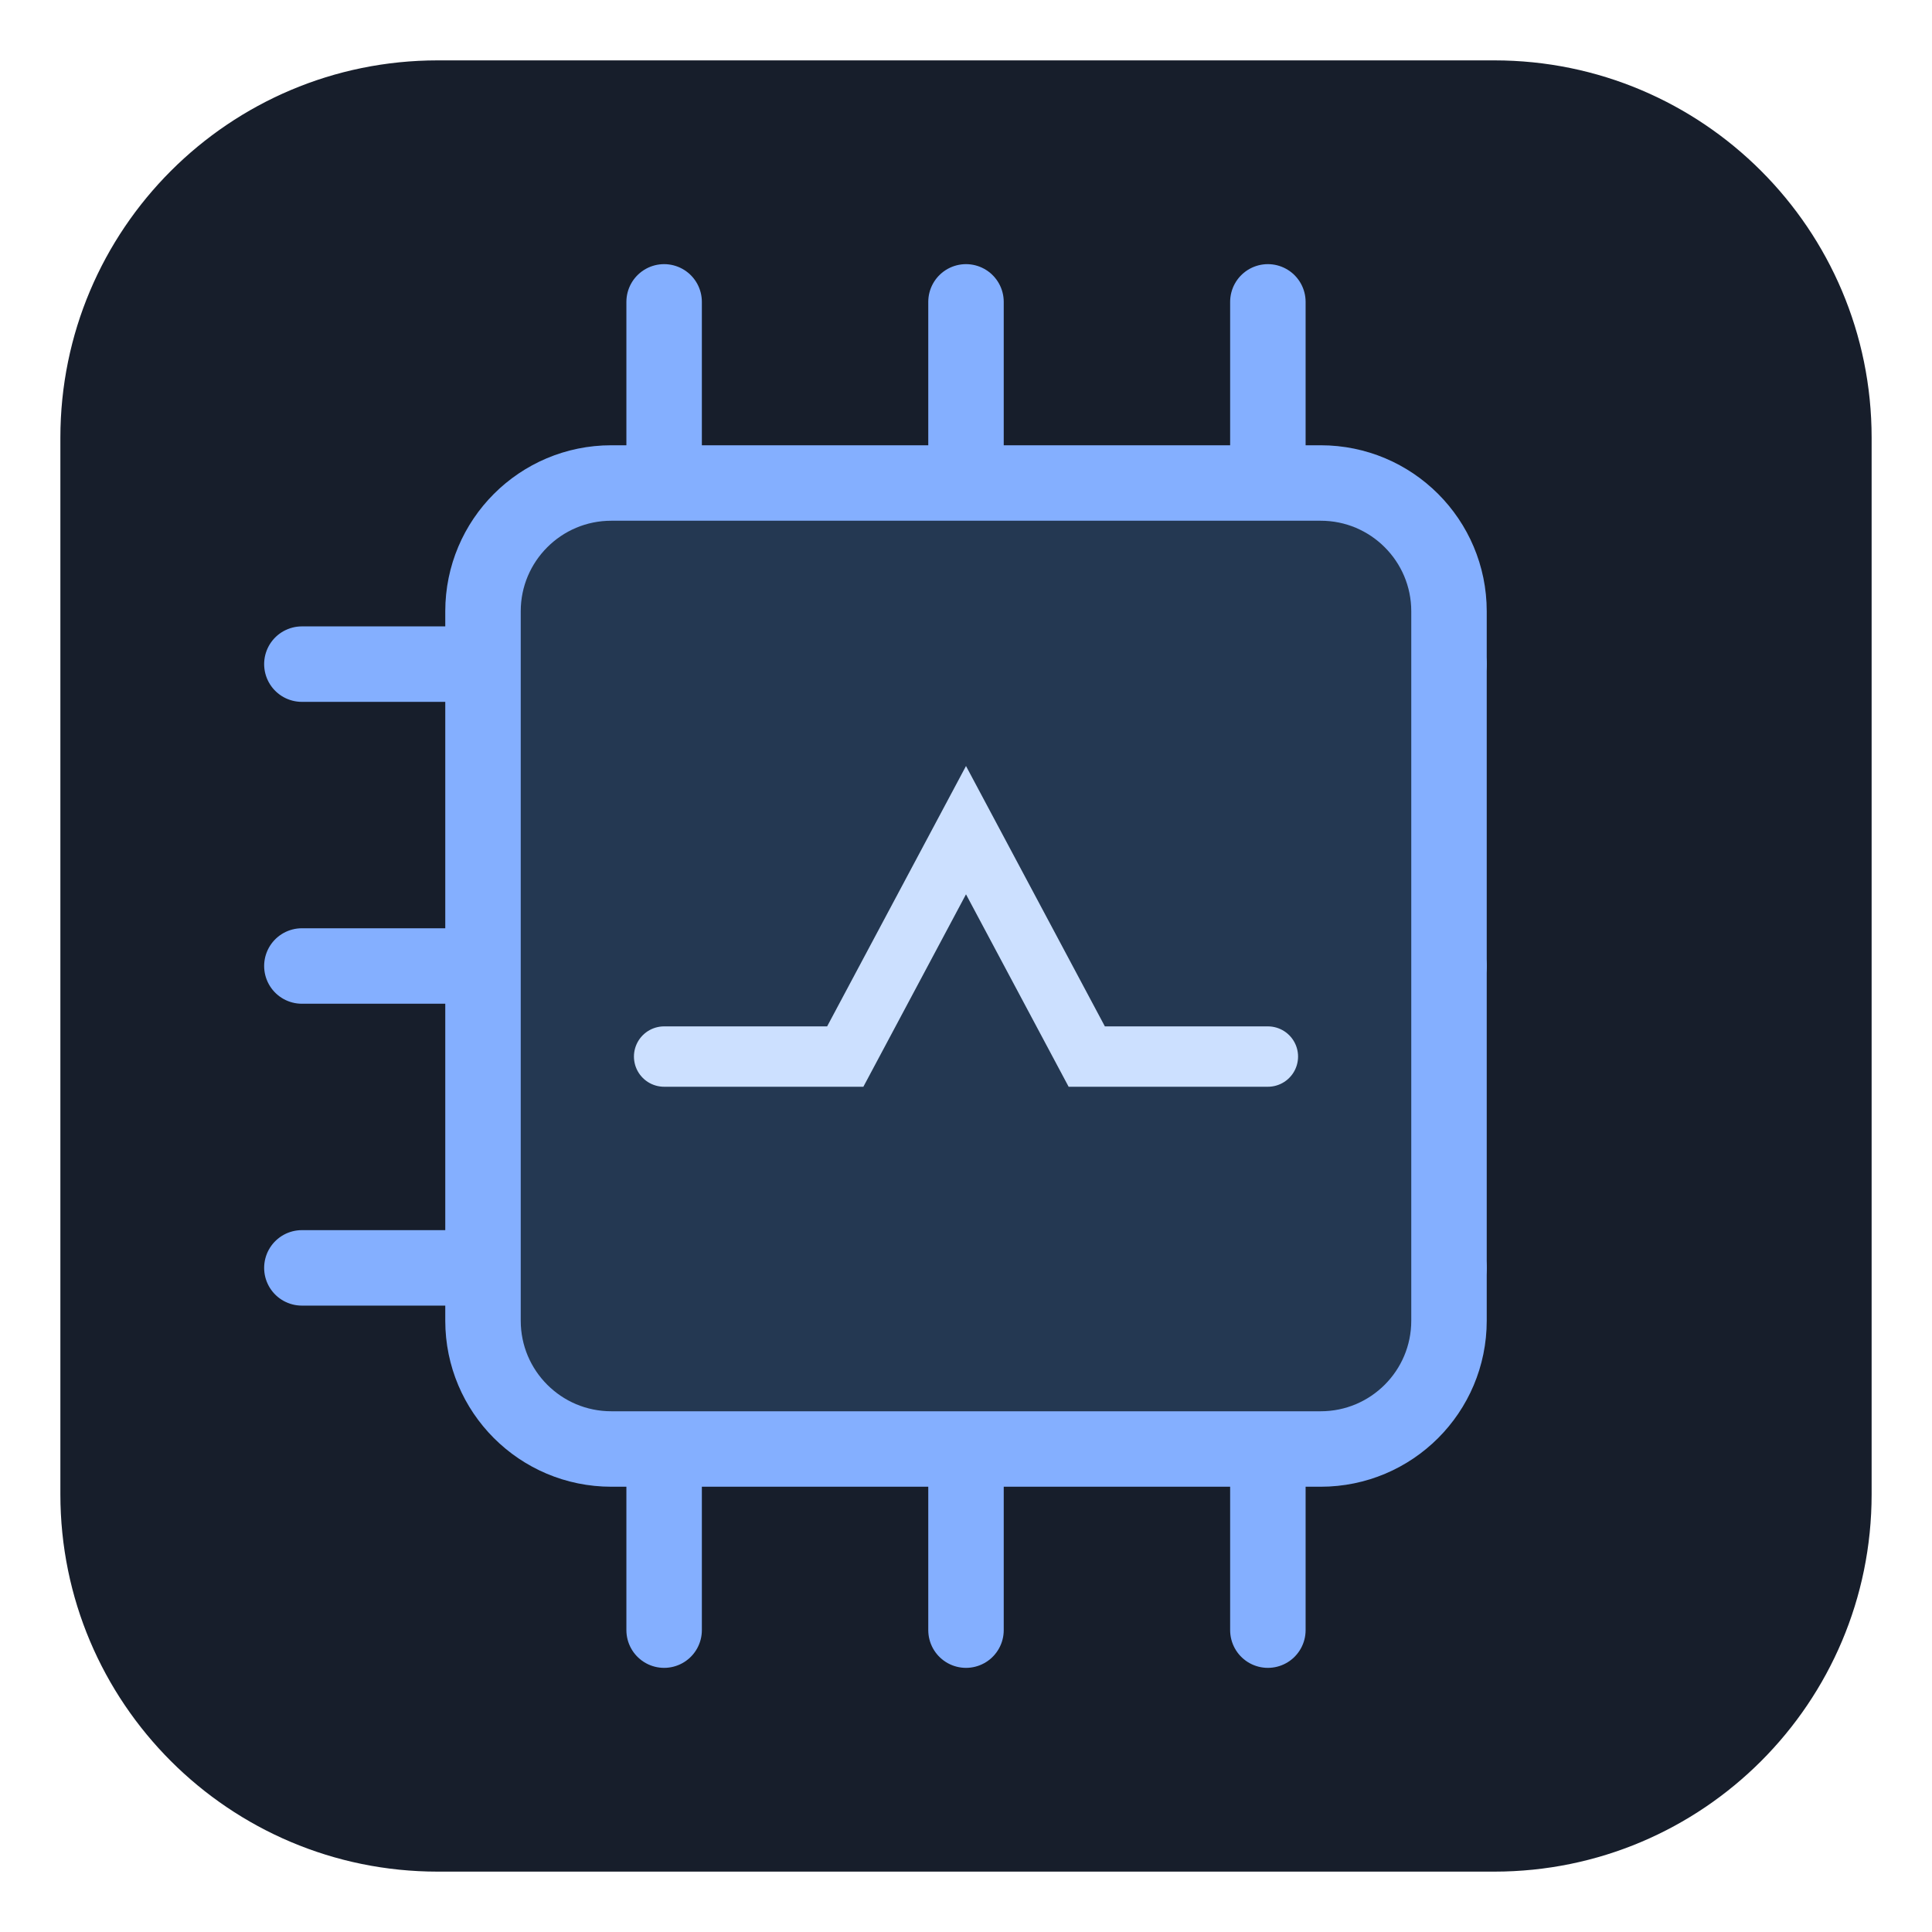
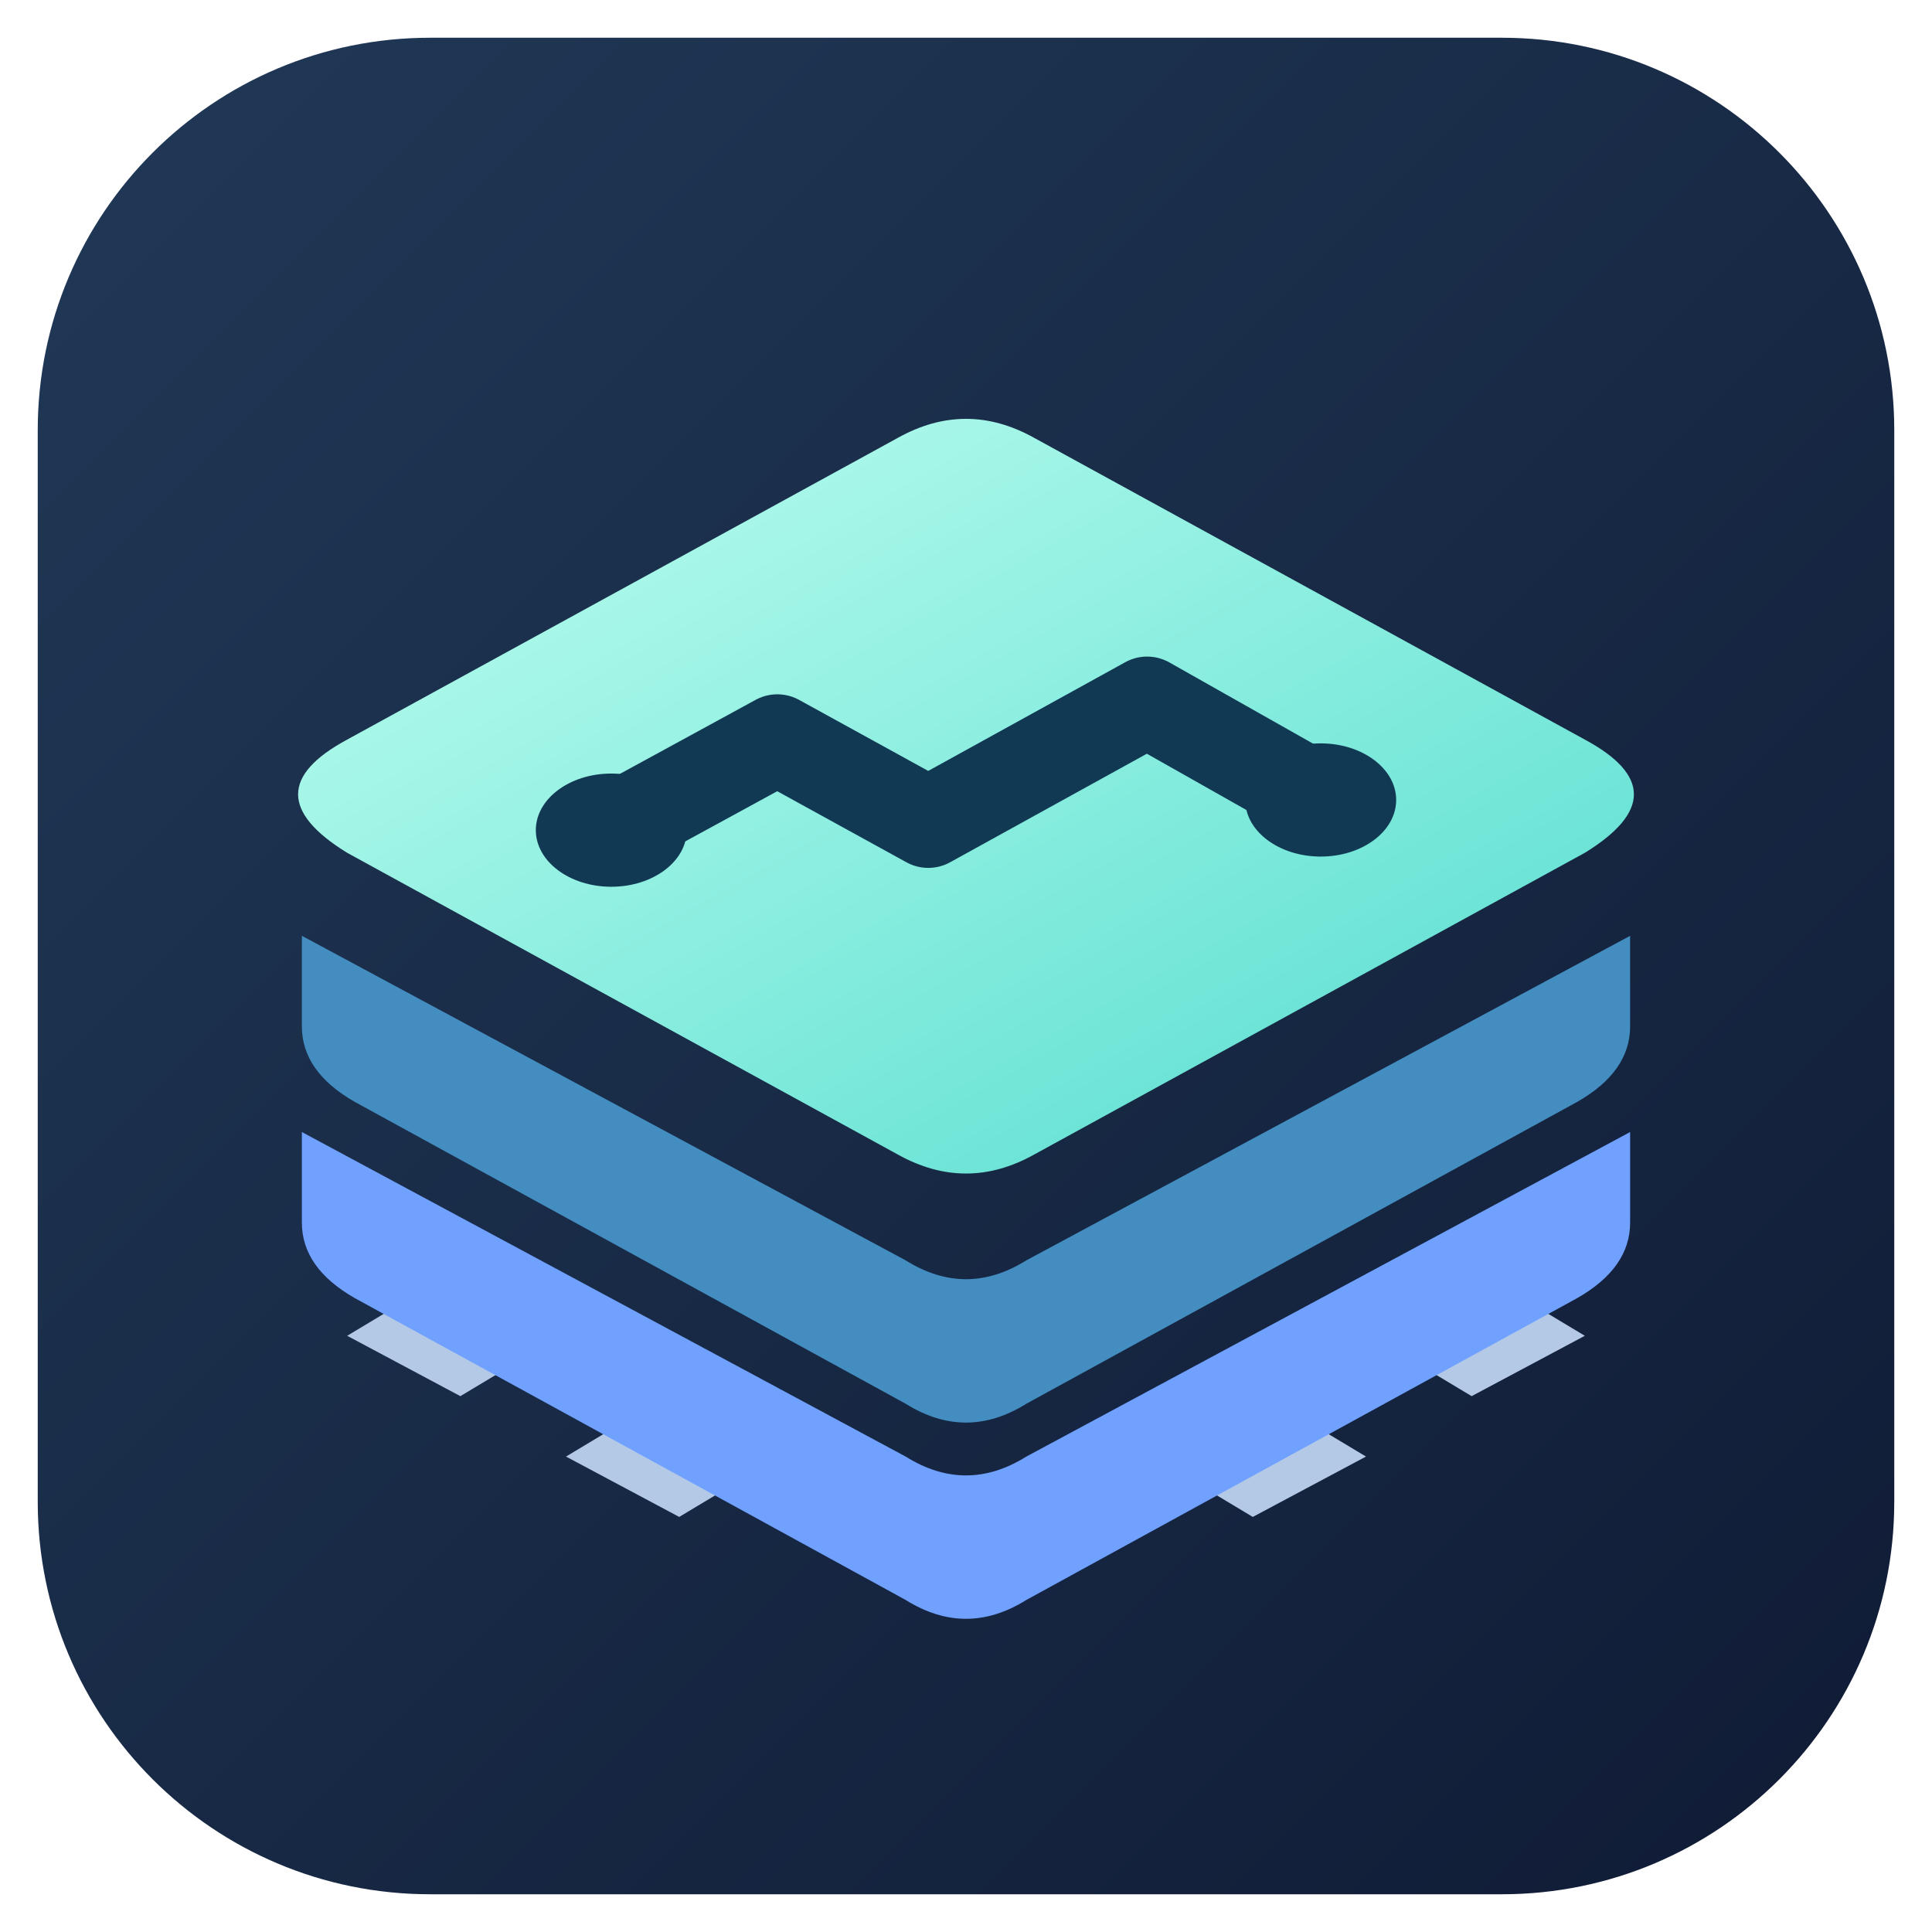
<svg xmlns="http://www.w3.org/2000/svg" width="256" height="256" viewBox="0 0 256 256">
-   <rect x="8" y="8" width="240" height="240" rx="50" fill="#171e2b" />
-   <g stroke="#84afff" stroke-width="10" stroke-linecap="round">
-     <path d="M64 88H40m24 40H40m24 40H40m128-80h24m-24 40h24m-24 40h24M88 64V40m40 24V40m40 24V40M88 192v24m40-24v24m40-24v24" />
-     <rect x="64" y="64" width="128" height="128" rx="17" fill="#243852" />
-     <path d="M88 140h24l16-30 16 30h24" fill="none" stroke="#cce0ff" stroke-width="8" />
+   <defs>
+     <linearGradient id="case" x2="1" y2="1" gradientUnits="objectBoundingBox">
+       <stop stop-color="#203957" />
+       <stop offset="1" stop-color="#101b35" />
+     </linearGradient>
+     <linearGradient id="silicon" x2="1" y2="1" gradientUnits="objectBoundingBox">
+       <stop stop-color="#c0fff1" />
+       <stop offset="1" stop-color="#54dcce" />
+     </linearGradient>
+   </defs>
+   <rect x="5" y="5" width="246" height="246" rx="52" fill="url(#case)" />
+   <path d="M61 168l15 8-15 9-15-8zm29 16l15 8-15 9-15-8zm105-16l15 9-15 8-15-9zm-29 16l15 9-15 8-15-9z" fill="#b4c9e6" />
+   <path d="M40 150l80 43q8 5 16 0l80-43v12q0 6-7 10l-73 40q-8 5-16 0l-73-40q-7-4-7-10z" fill="#70a1ff" />
+   <path d="M40 124l80 43q8 5 16 0l80-43v12q0 6-7 10l-73 40q-8 5-16 0l-73-40q-7-4-7-10z" fill="#438dc0" />
+   <path d="M46 98l73-40q9-5 18 0l73 40q13 7 0 15l-73 40q-9 5-18 0l-73-40q-13-8 0-15z" fill="url(#silicon)" />
+   <path d="M81 110l22-12 20 11 29-16 23 13" fill="none" stroke="#123954" stroke-width="12" stroke-linejoin="round" stroke-linecap="round" />
+   <g fill="#123954">
+     <ellipse cx="81" cy="110" rx="10" ry="7.5" />
+     <ellipse cx="175" cy="106" rx="10" ry="7.5" />
  </g>
</svg>
